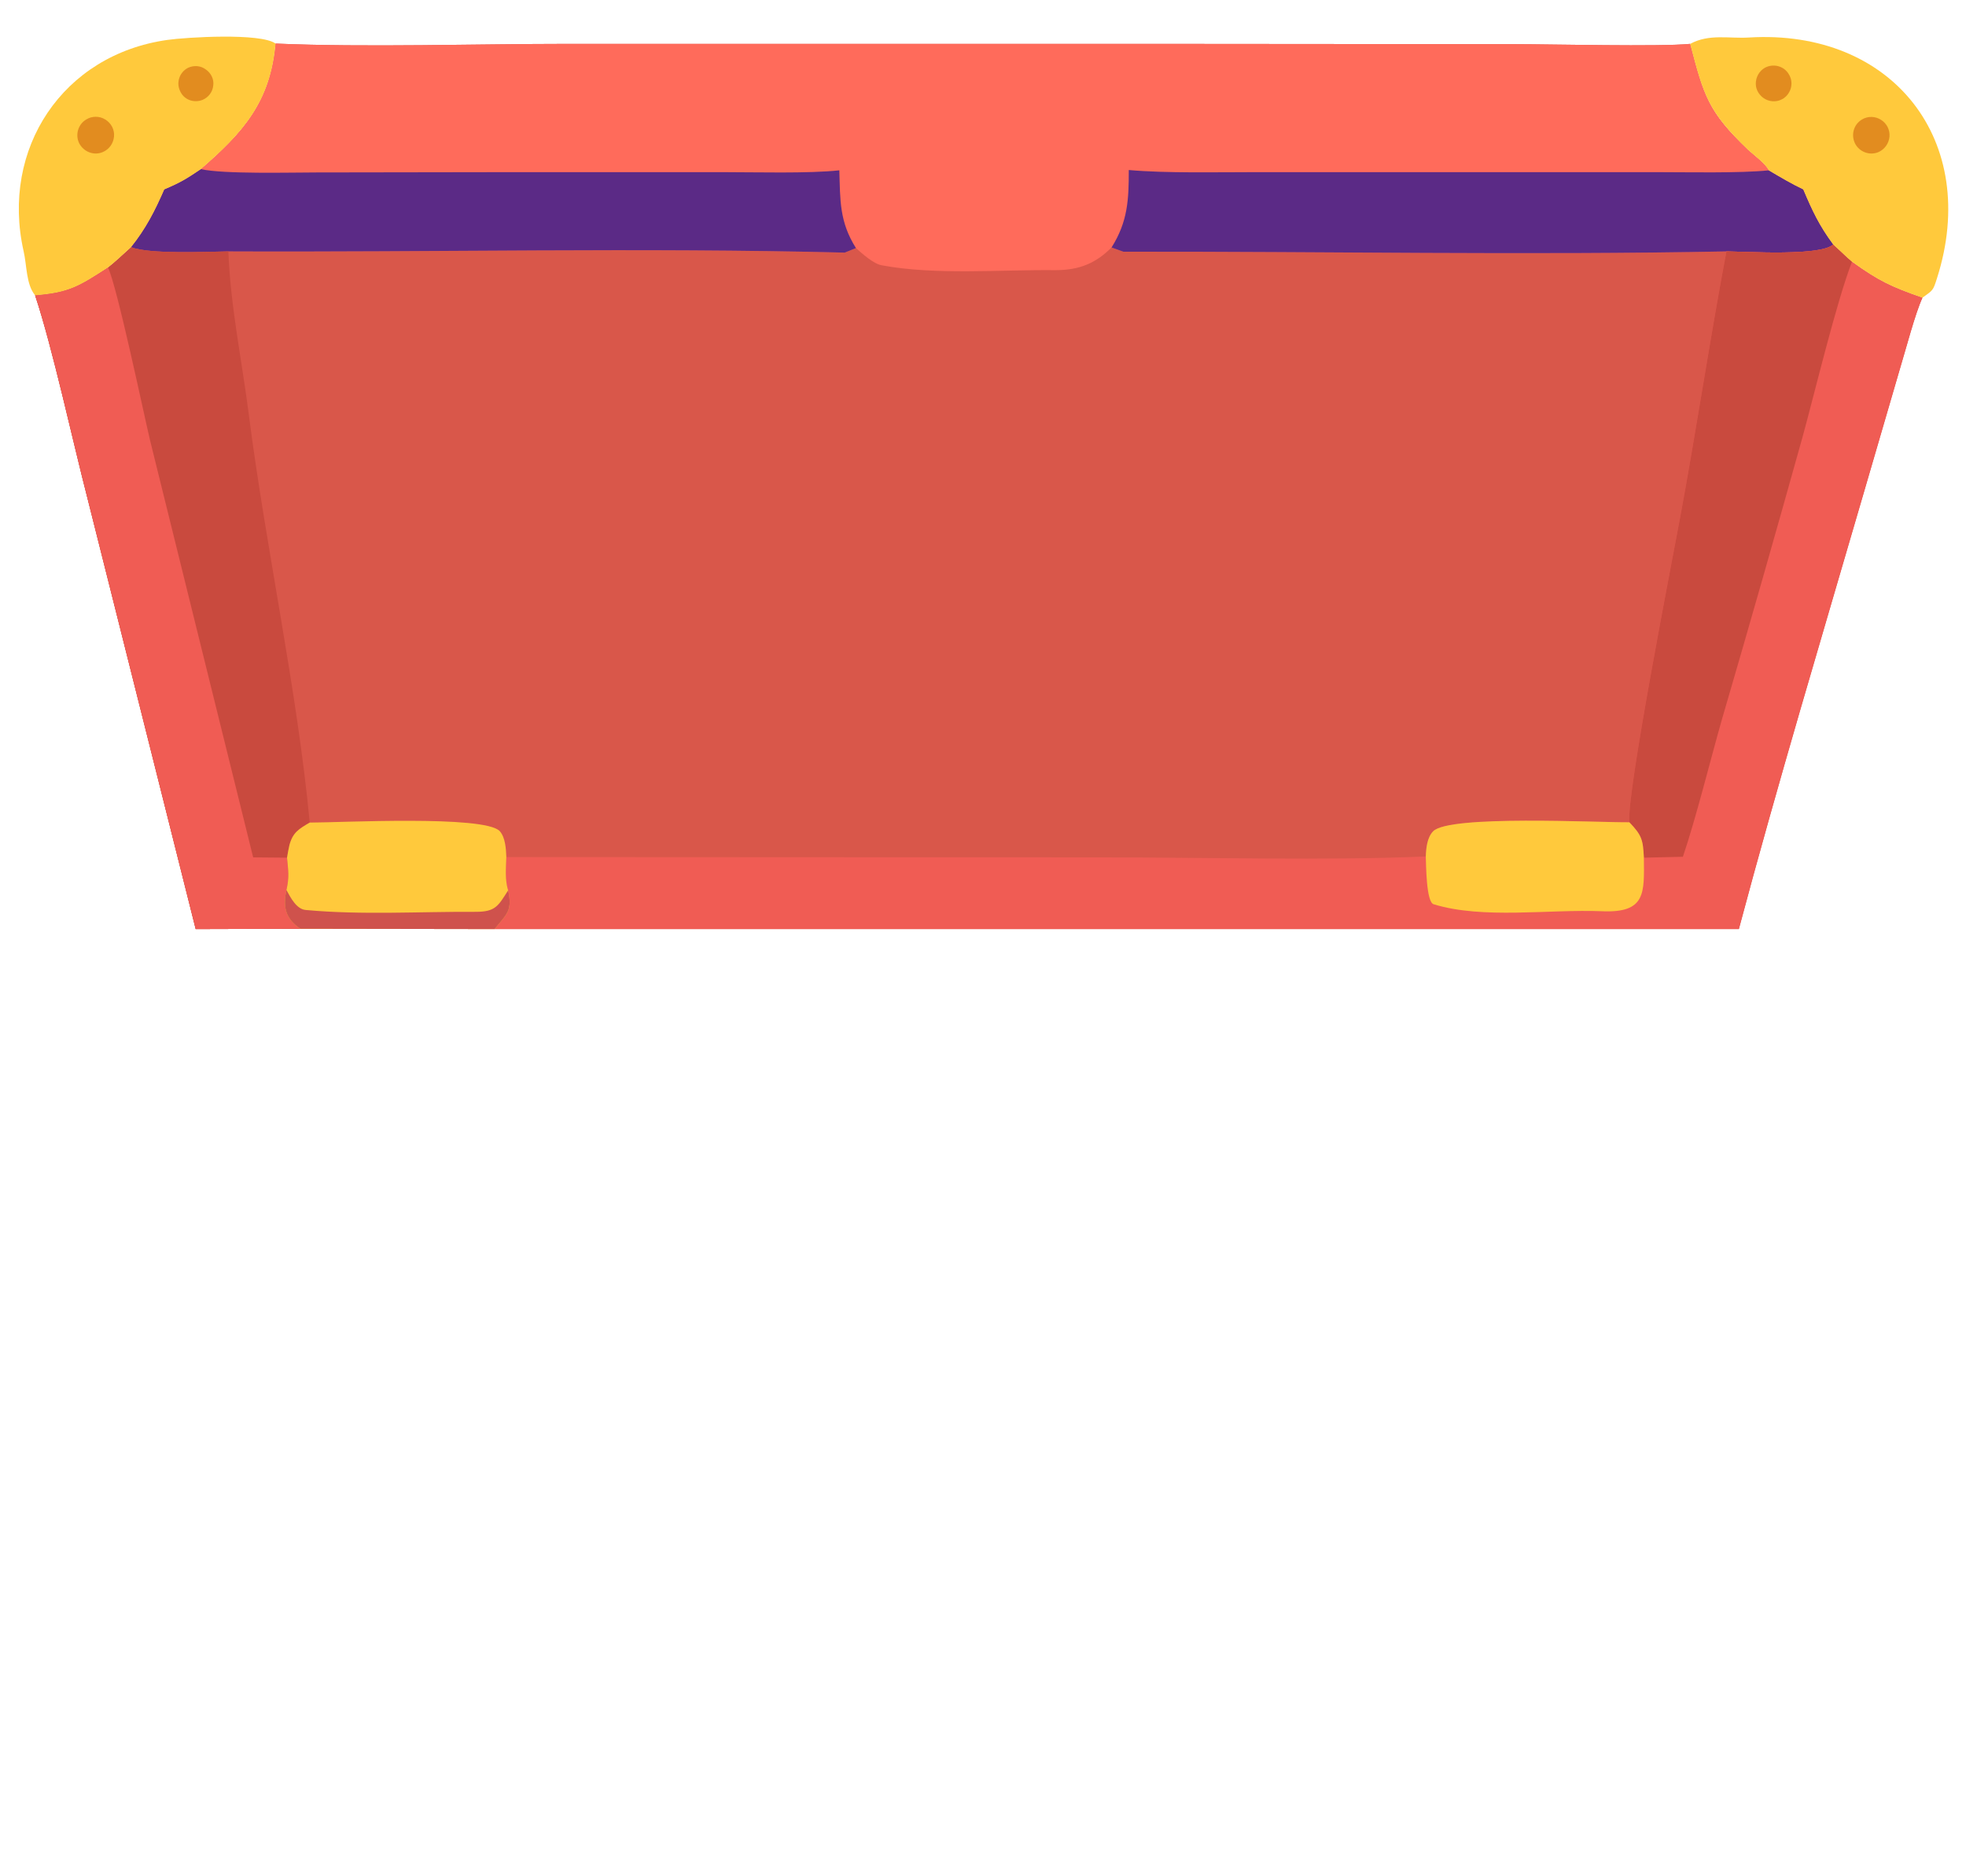
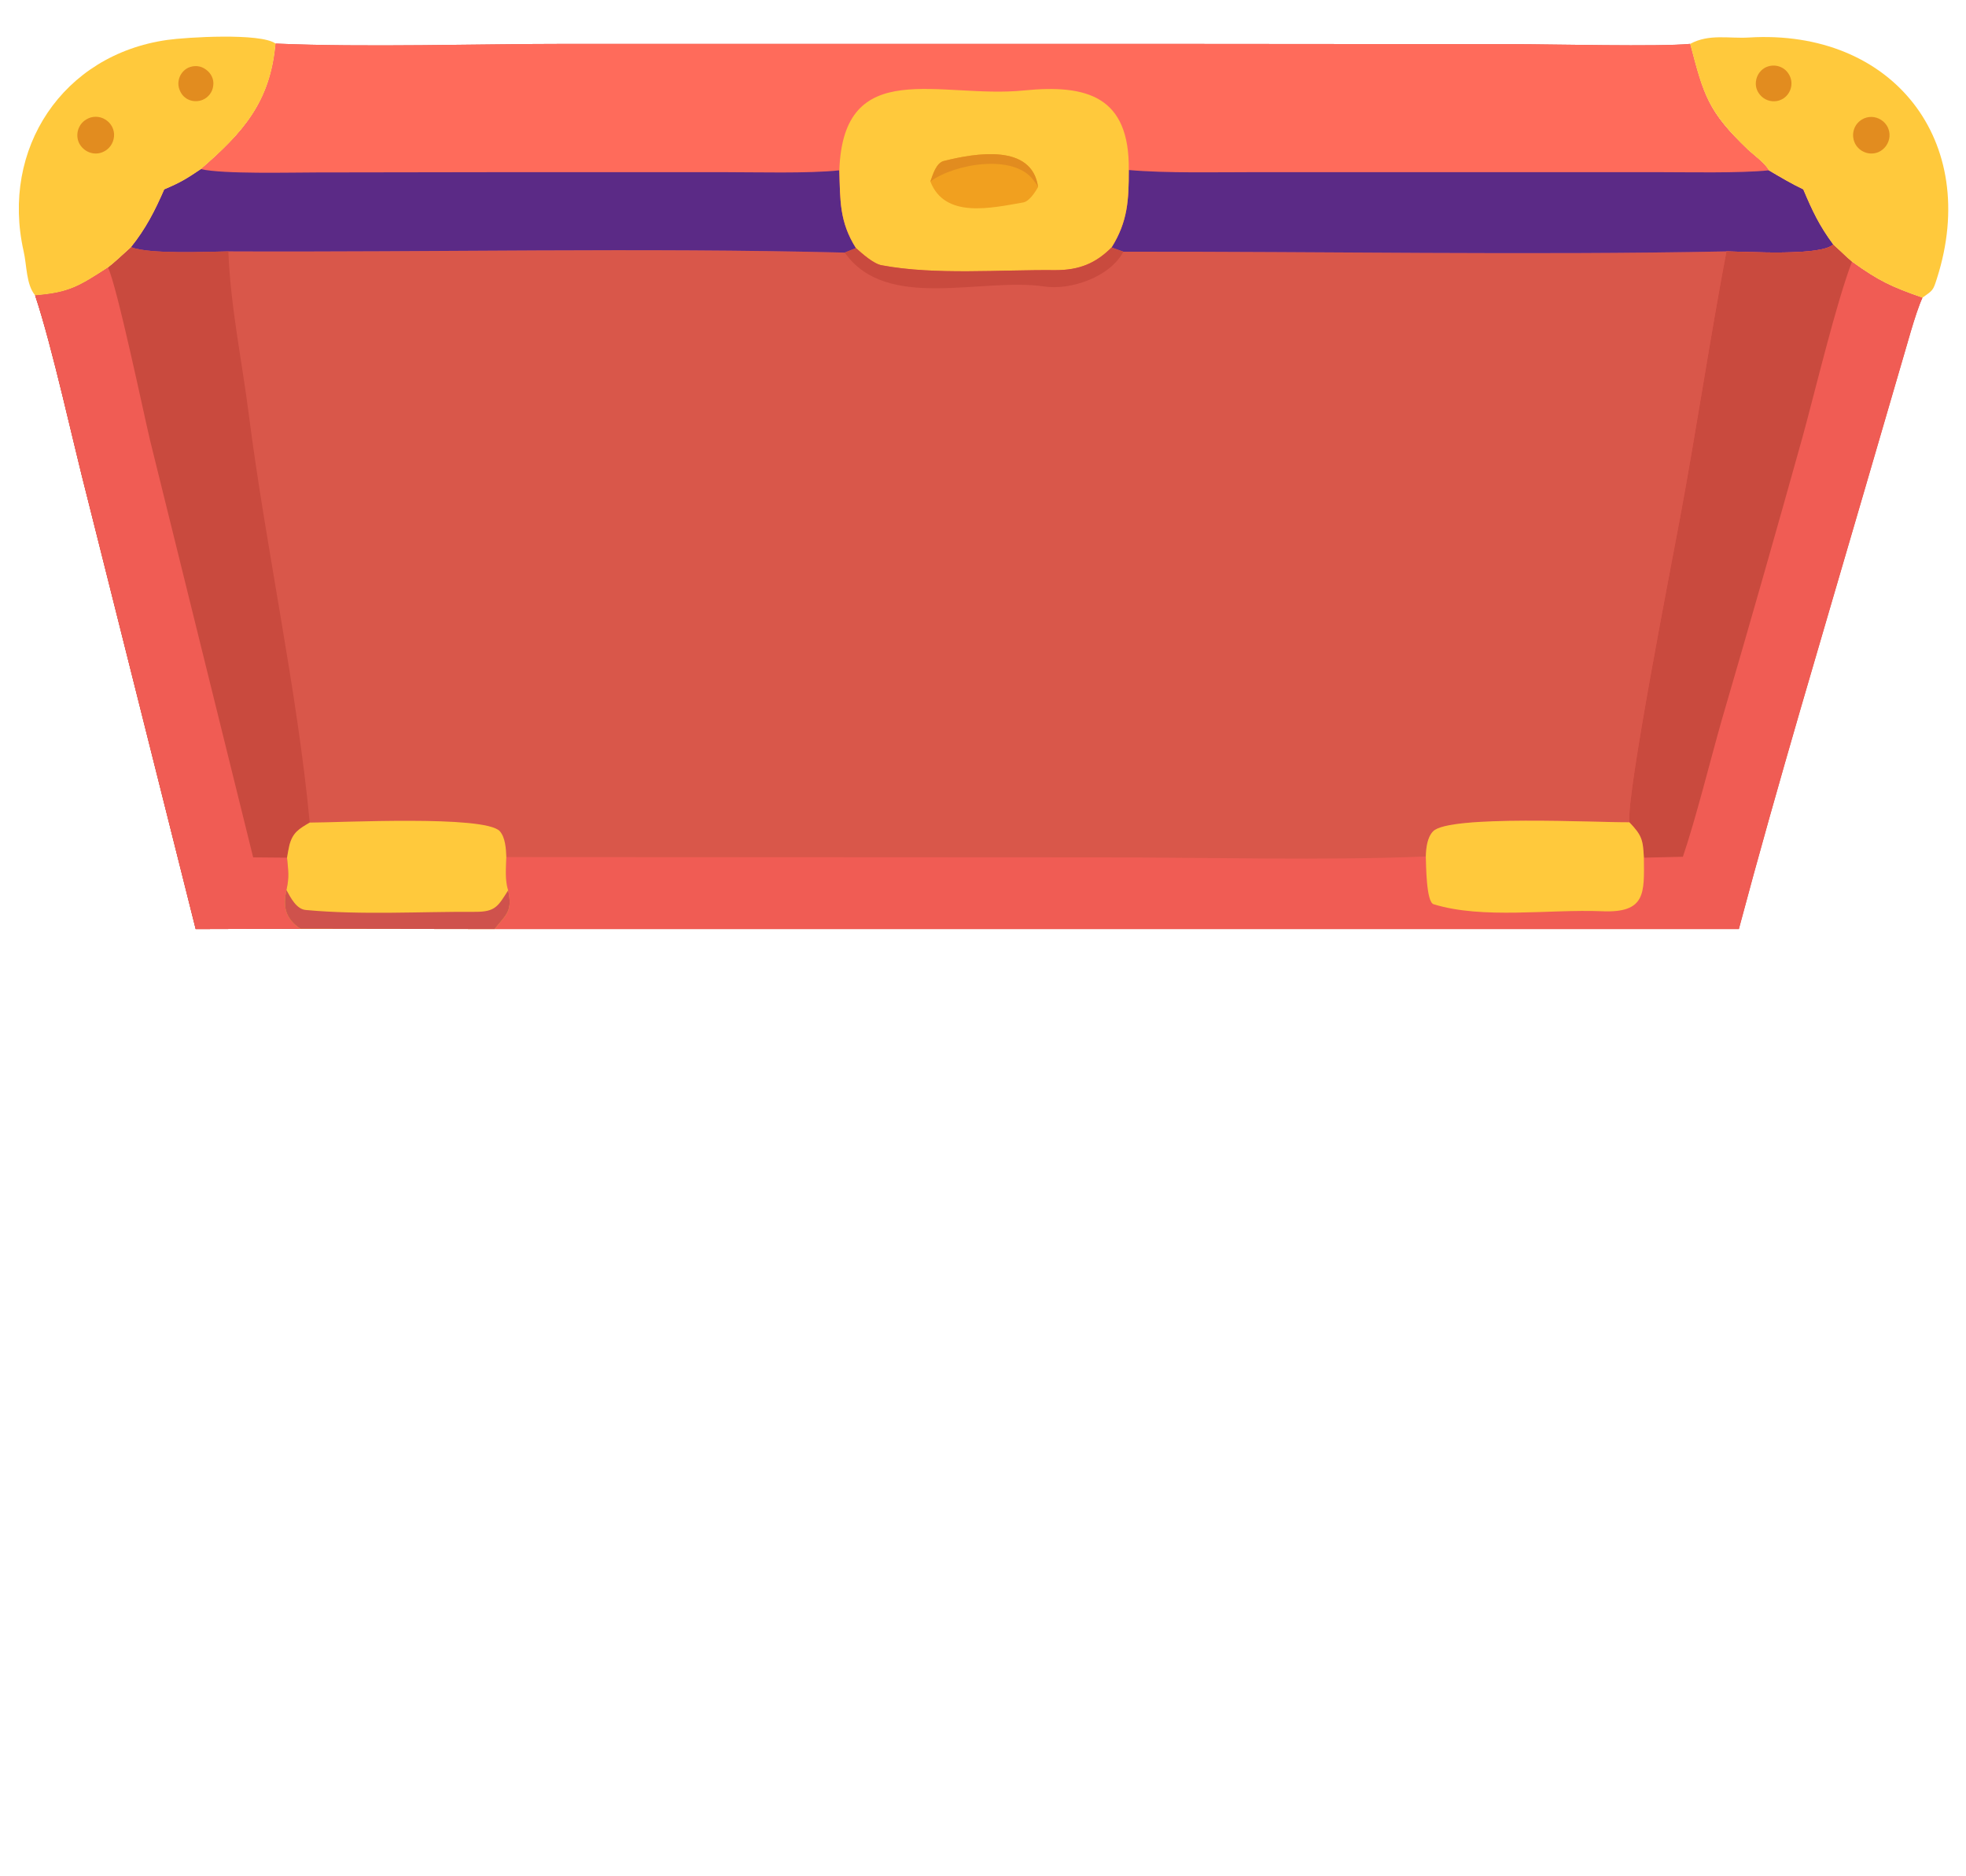
<svg xmlns="http://www.w3.org/2000/svg" width="650" height="620" viewBox="0 0 650 620" fill="none">
  <path d="M91.1 14.4C120.8 15.7 157.8 14.5 188.1 14.5L377.7 14.5L500.7 14.6C512.3 14.6 548.9 15.5 558.8 14.5C563.3 31.7 564.7 36.9 577.9 49.5C580 51.4 583.7 54.1 584.8 56.3C588.5 58.5 592.4 60.8 596.2 62.6C599.2 69.7 601.5 74.6 606.1 80.8C608.0 82.5 610.5 85.0 612.3 86.5C621.2 92.9 625.3 94.8 635.6 98.4C633.2 103.6 630.1 115.5 628.3 121.4L616.6 161.5C602.6 209.6 587.8 258.7 574.9 307.1L163.5 307.1L99.3 307.0L64.7 307.1L29.0 165.0C24.1 146.1 17.4 115.0 11.6 97.6C22.9 96.7 26.1 94.6 35.7 88.4C37.7 86.9 41.3 83.5 43.3 81.7C48.2 75.6 51.2 69.7 54.3 62.6C59.7 60.3 61.5 59.2 66.4 55.9C80.4 43.8 89.4 33.7 91.1 14.4Z" fill="#D9574A" />
  <path d="M91.1 14.4C120.8 15.7 157.8 14.5 188.1 14.5L377.7 14.5L500.7 14.6C512.3 14.6 548.9 15.5 558.8 14.5C563.3 31.7 564.7 36.9 577.9 49.5C580 51.4 583.7 54.1 584.8 56.3C588.5 58.5 592.4 60.8 596.2 62.6C599.2 69.7 601.5 74.6 606.1 80.8C602.1 84.7 578.0 83.2 570.8 83.1C505.8 84.4 436.8 83.1 371.4 83.2L367.5 81.8C362.3 87.0 356.9 89.3 348.9 89.3C330.8 89.1 309.2 91.0 291.6 87.7C288.9 87.3 285.0 83.8 283.0 82.0L279.3 83.5C212.5 81.8 142.7 83.4 75.5 83.1C68.1 83.2 49.6 84.1 43.3 81.7C48.2 75.6 51.2 69.7 54.3 62.6C59.7 60.3 61.5 59.2 66.4 55.9C80.4 43.8 89.4 33.7 91.1 14.4Z" fill="#FF6B5B" />
  <path d="M373.2 56.2C385.5 57.3 402.7 56.9 415.3 56.9L483.5 56.9L547.5 56.9C557.4 56.9 575.3 57.3 584.8 56.3C588.5 58.5 592.4 60.8 596.2 62.6C599.2 69.7 601.5 74.6 606.1 80.8C602.1 84.7 578.0 83.2 570.8 83.1C505.8 84.4 436.8 83.1 371.4 83.2L367.5 81.8C372.9 73.2 373.2 66.0 373.2 56.2Z" fill="#5B2A86" />
  <path d="M66.4 55.9C73.9 57.6 96.1 57.0 104.6 57L169.9 56.9L238.6 56.9C249.6 56.9 267.4 57.4 277.5 56.3C277.8 66.2 277.5 73.3 283.0 82.0L279.3 83.5C212.5 81.8 142.7 83.4 75.5 83.1C68.1 83.2 49.6 84.1 43.3 81.7C48.2 75.6 51.2 69.7 54.3 62.6C59.7 60.3 61.5 59.2 66.4 55.9Z" fill="#5B2A86" />
+   <path d="M277.5 56.3C278.8 18.1 310.8 32.7 338.5 29.9C359.5 27.8 373.5 31.9 373.2 56.2C373.2 66.0 372.9 73.2 367.5 81.8C362.3 87.0 356.9 89.3 348.9 89.3C330.8 89.1 309.2 91.0 291.6 87.7C288.9 87.3 285.0 83.8 283.0 82.0C277.5 73.3 277.8 66.2 277.5 56.3Z" fill="#FFC93C" />
+   <path d="M307.6 60.0C308.4 57.8 309.5 53.8 312.1 53.2C322.5 50.6 341.2 47.4 343.2 61.8C342.3 63.5 340.3 66.5 338.4 66.9C327.5 68.8 312.4 72.3 307.6 60.0Z" fill="#F1A01F" />
+   <path d="M307.6 60.0C308.4 57.8 309.5 53.8 312.1 53.2C322.5 50.6 341.2 47.4 343.2 61.8C342.8 61.0 342.3 60.3 341.7 59.6C335.3 50.7 315.5 54.1 307.6 60.0Z" fill="#E28C1F" />
  <path d="M606.1 80.8C608.0 82.5 610.5 85.0 612.3 86.5C621.2 92.9 625.3 94.8 635.6 98.4C633.2 103.6 630.1 115.5 628.3 121.4L616.6 161.5C602.6 209.6 587.8 258.7 574.9 307.1L163.5 307.1C167.6 302.1 169.5 301.0 168.0 294.3C166.9 290.8 167.3 286.9 167.4 283.3L364.9 283.4C398.3 283.4 438.6 284.5 471.4 283.1C471.5 280.4 471.8 276.9 473.8 274.8C479.0 269.3 528.2 271.9 538.7 271.8C537.7 262.6 552.7 186.1 555.4 171.5C560.4 144.8 565.7 109.8 570.8 83.1C578.0 83.2 602.1 84.7 606.1 80.8Z" fill="#F05C54" />
  <path d="M606.1 80.8C608.0 82.5 610.5 85.0 612.3 86.5C607.0 100.4 600.2 129.0 596.0 144.3C587.3 175.5 578.4 206.7 569.3 237.8C565.4 251.5 560.8 270.2 556.4 283.2L543.5 283.5C543.2 277.5 542.8 276.1 538.7 271.8C537.7 262.6 552.7 186.1 555.4 171.5C560.4 144.8 565.7 109.8 570.8 83.1C578.0 83.2 602.1 84.7 606.1 80.8Z" fill="#C94A3E" />
  <path d="M471.4 283.1C471.5 280.4 471.8 276.9 473.8 274.8C479.0 269.3 528.2 271.9 538.7 271.8C542.8 276.1 543.2 277.5 543.5 283.5C543.6 295.1 544.3 301.9 529.5 301.2C512.1 300.5 490.3 303.9 474.0 298.9C471.5 298.2 471.5 285.7 471.4 283.1Z" fill="#FFC93C" />
  <path d="M35.7 88.4C37.7 86.9 41.3 83.5 43.3 81.7C49.6 84.1 68.1 83.2 75.5 83.1C76.2 101.4 80.0 119.2 82.3 137.3C87.9 181.1 98.3 228.3 102.4 271.9C98.8 274.0 96.8 275.2 95.7 279.3C95.4 280.7 95.1 282.1 94.9 283.5C95.3 287.9 95.7 289.8 94.7 294.2C93.5 299.7 94.3 303.6 99.3 307.0L64.7 307.1L29.0 165.0C24.1 146.1 17.4 115.0 11.6 97.6C22.9 96.7 26.1 94.6 35.7 88.4Z" fill="#C94A3E" />
  <path d="M11.6 97.6C22.9 96.7 26.1 94.6 35.7 88.4C38.7 94.6 47.4 136.2 49.6 145.5L83.7 283.4L94.9 283.5C95.3 287.9 95.7 289.8 94.7 294.2C93.5 299.7 94.3 303.6 99.3 307.0L64.7 307.1L29.0 165.0C24.1 146.1 17.4 115.0 11.6 97.6Z" fill="#F05C54" />
  <path d="M102.4 271.9C112.4 271.9 160.1 269.4 165.2 274.7C167.1 276.8 167.3 280.6 167.4 283.3C167.3 286.9 166.9 290.8 168.0 294.3C169.5 301.0 167.6 302.1 163.5 307.1L99.3 307.0C94.3 303.6 93.5 299.7 94.7 294.2C95.7 289.8 95.3 287.9 94.9 283.5C95.1 282.1 95.4 280.7 95.7 279.3C96.8 275.2 98.8 274.0 102.4 271.9Z" fill="#FFC93C" />
  <path d="M168.0 294.3C169.5 301.0 167.6 302.1 163.5 307.1L99.3 307.0C94.3 303.6 93.5 299.7 94.7 294.2C96.1 296.7 98.0 300.6 101.2 300.8C119.7 302.5 138.7 301.3 157.3 301.4C163.8 301.4 164.7 299.5 168.0 294.3Z" fill="#CF524C" />
+   <path d="M283.0 82.0C285.0 83.8 288.9 87.3 291.6 87.7C309.2 91.0 330.8 89.1 348.9 89.3C356.9 89.3 362.3 87.0 367.5 81.8L371.4 83.2C367.0 91.6 353.9 96.0 345.3 94.7C324.5 91.6 293.1 103.1 279.3 83.5L283.0 82.0Z" fill="#C94A3E" />
  <path d="M11.6 97.6C8.6 94.0 8.9 87.7 7.8 83.0C0.2 49.2 20.7 18.1 55.3 13.2C61.6 12.3 86.2 10.8 91.1 14.4C89.4 33.7 80.4 43.8 66.4 55.9C61.5 59.2 59.7 60.3 54.3 62.6C51.2 69.7 48.2 75.6 43.3 81.7C41.3 83.5 37.7 86.9 35.7 88.4C26.1 94.6 22.9 96.7 11.6 97.6Z" fill="#FFC93C" />
  <path d="M28.5 39.5C30.4 38.3 32.9 38.3 34.8 39.5C36.8 40.7 37.9 42.9 37.7 45.1C37.5 47.4 36.1 49.4 33.9 50.3C31.0 51.5 27.7 50.2 26.2 47.4C24.8 44.6 25.8 41.1 28.5 39.5Z" fill="#E28C1F" />
  <path d="M62.2 22.4C64.2 21.5 66.4 21.7 68.1 23.0C69.8 24.2 70.8 26.2 70.5 28.3C70.3 30.4 68.9 32.2 67.0 33.0C64.0 34.2 60.7 32.9 59.5 30.0C58.2 27.2 59.4 23.8 62.2 22.4Z" fill="#E28C1F" />
  <path d="M558.8 14.5C565.1 11.1 571.6 12.8 578.2 12.4C625.7 9.5 654.9 46.6 640.4 92.0C639.1 96.1 639.1 95.9 635.6 98.4C625.3 94.8 621.2 92.9 612.3 86.5C610.5 85.0 608.0 82.5 606.1 80.8C601.5 74.6 599.2 69.7 596.2 62.6C592.4 60.8 588.5 58.5 584.8 56.3C583.7 54.1 580 51.4 577.9 49.5C564.7 36.8 563.3 31.7 558.8 14.5Z" fill="#FFC93C" />
  <path d="M615.6 39.5C617.6 38.3 620.0 38.4 621.9 39.6C623.8 40.8 624.9 42.9 624.7 45.2C624.5 47.4 623.1 49.4 621.0 50.3C618.1 51.5 614.7 50.2 613.3 47.4C611.9 44.5 612.9 41.1 615.6 39.5Z" fill="#E28C1F" />
  <path d="M583.5 22.4C586.3 20.9 589.8 21.8 591.4 24.5C593.1 27.2 592.3 30.7 589.7 32.5C587.9 33.7 585.6 33.8 583.7 32.8C581.8 31.8 580.5 29.8 580.5 27.7C580.5 25.5 581.6 23.5 583.5 22.4Z" fill="#E28C1F" />
</svg>
